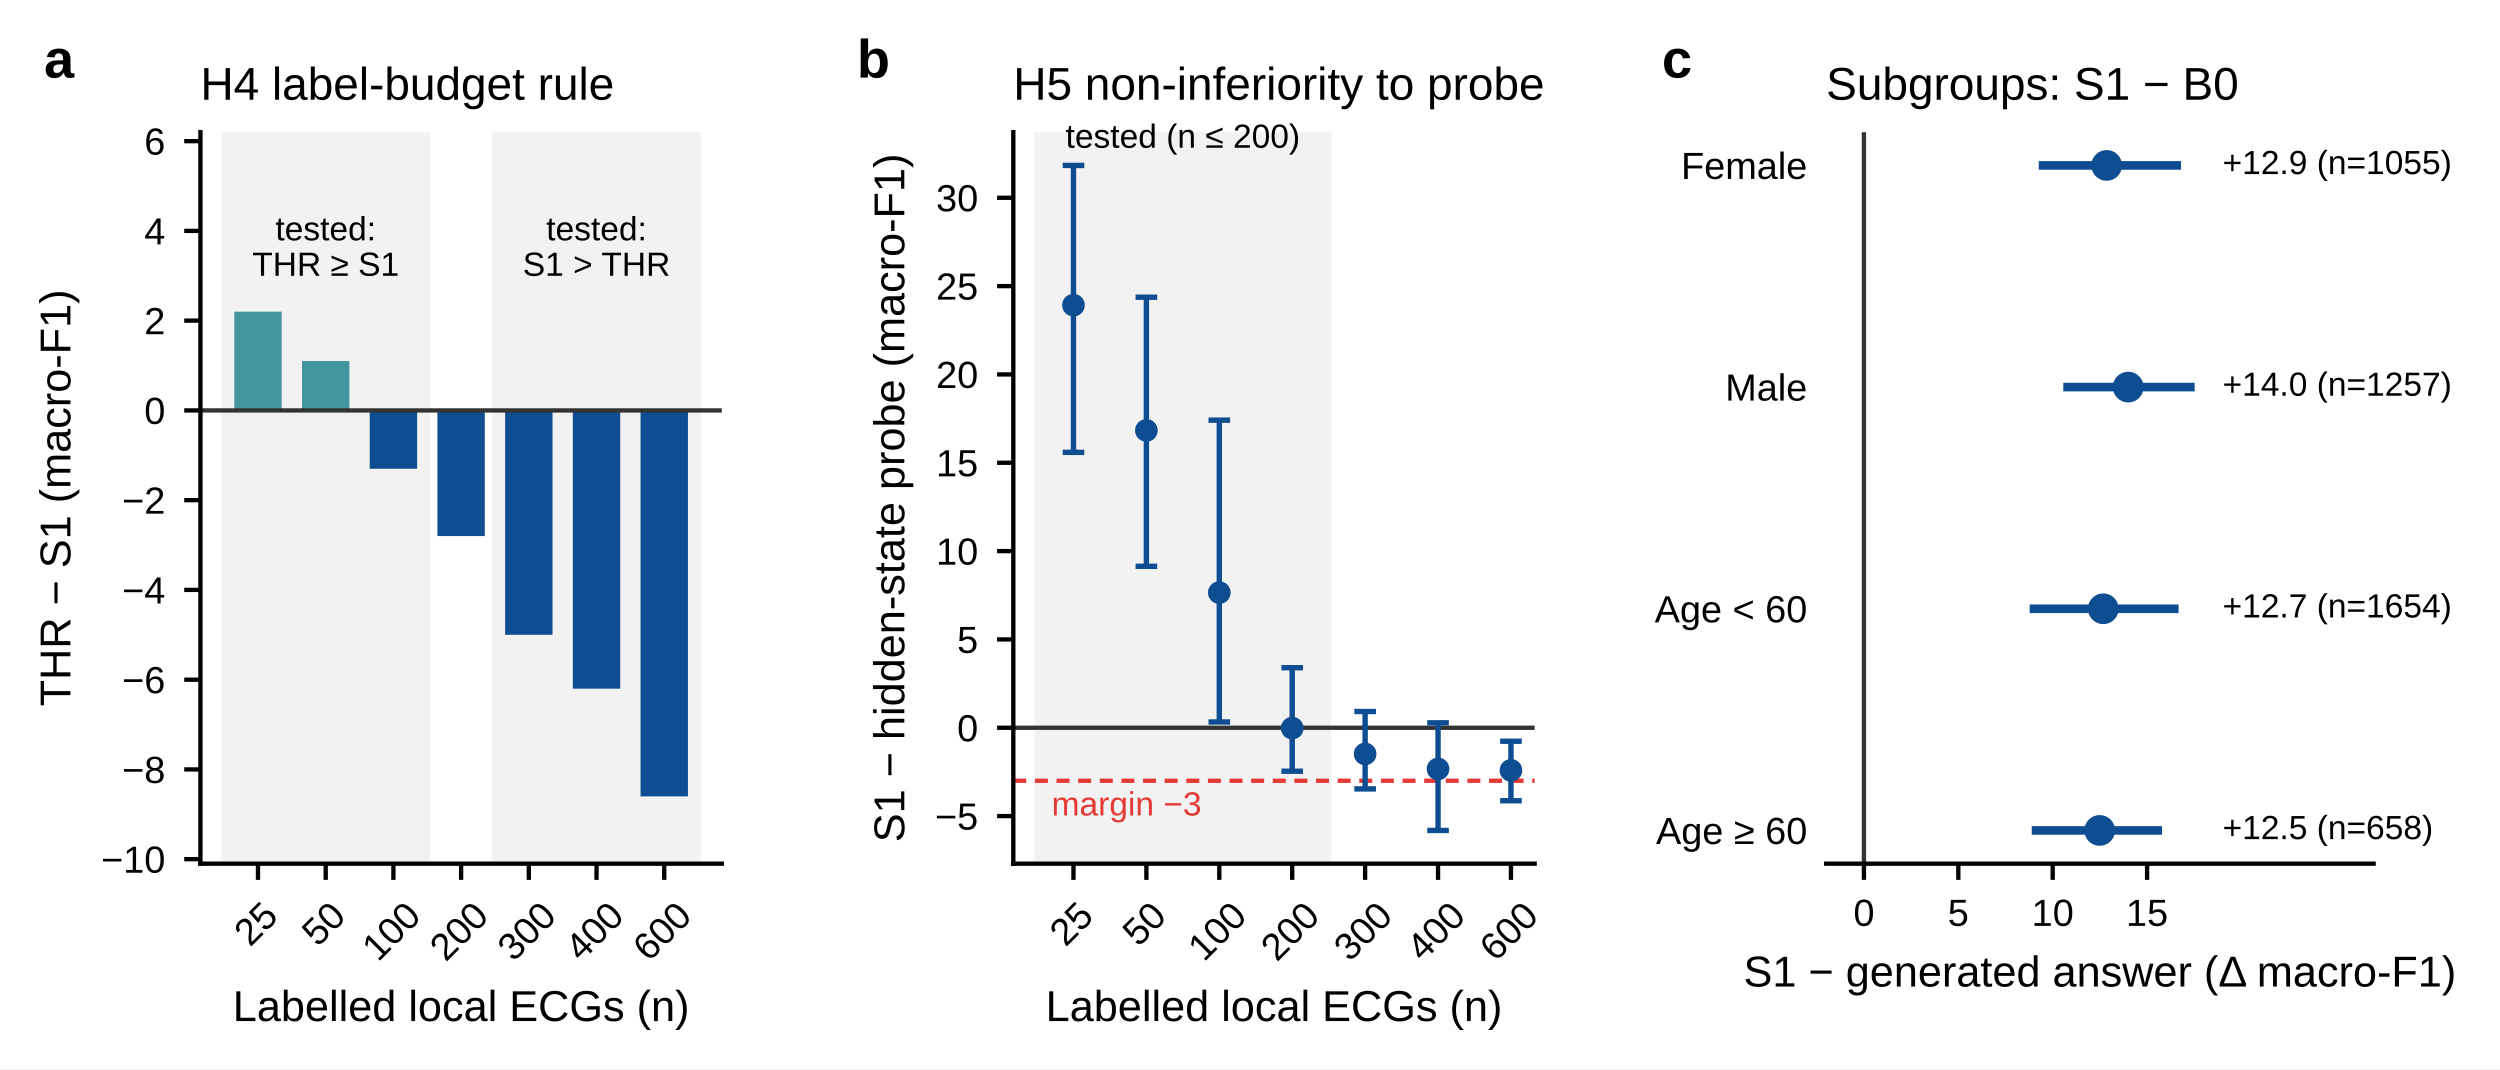
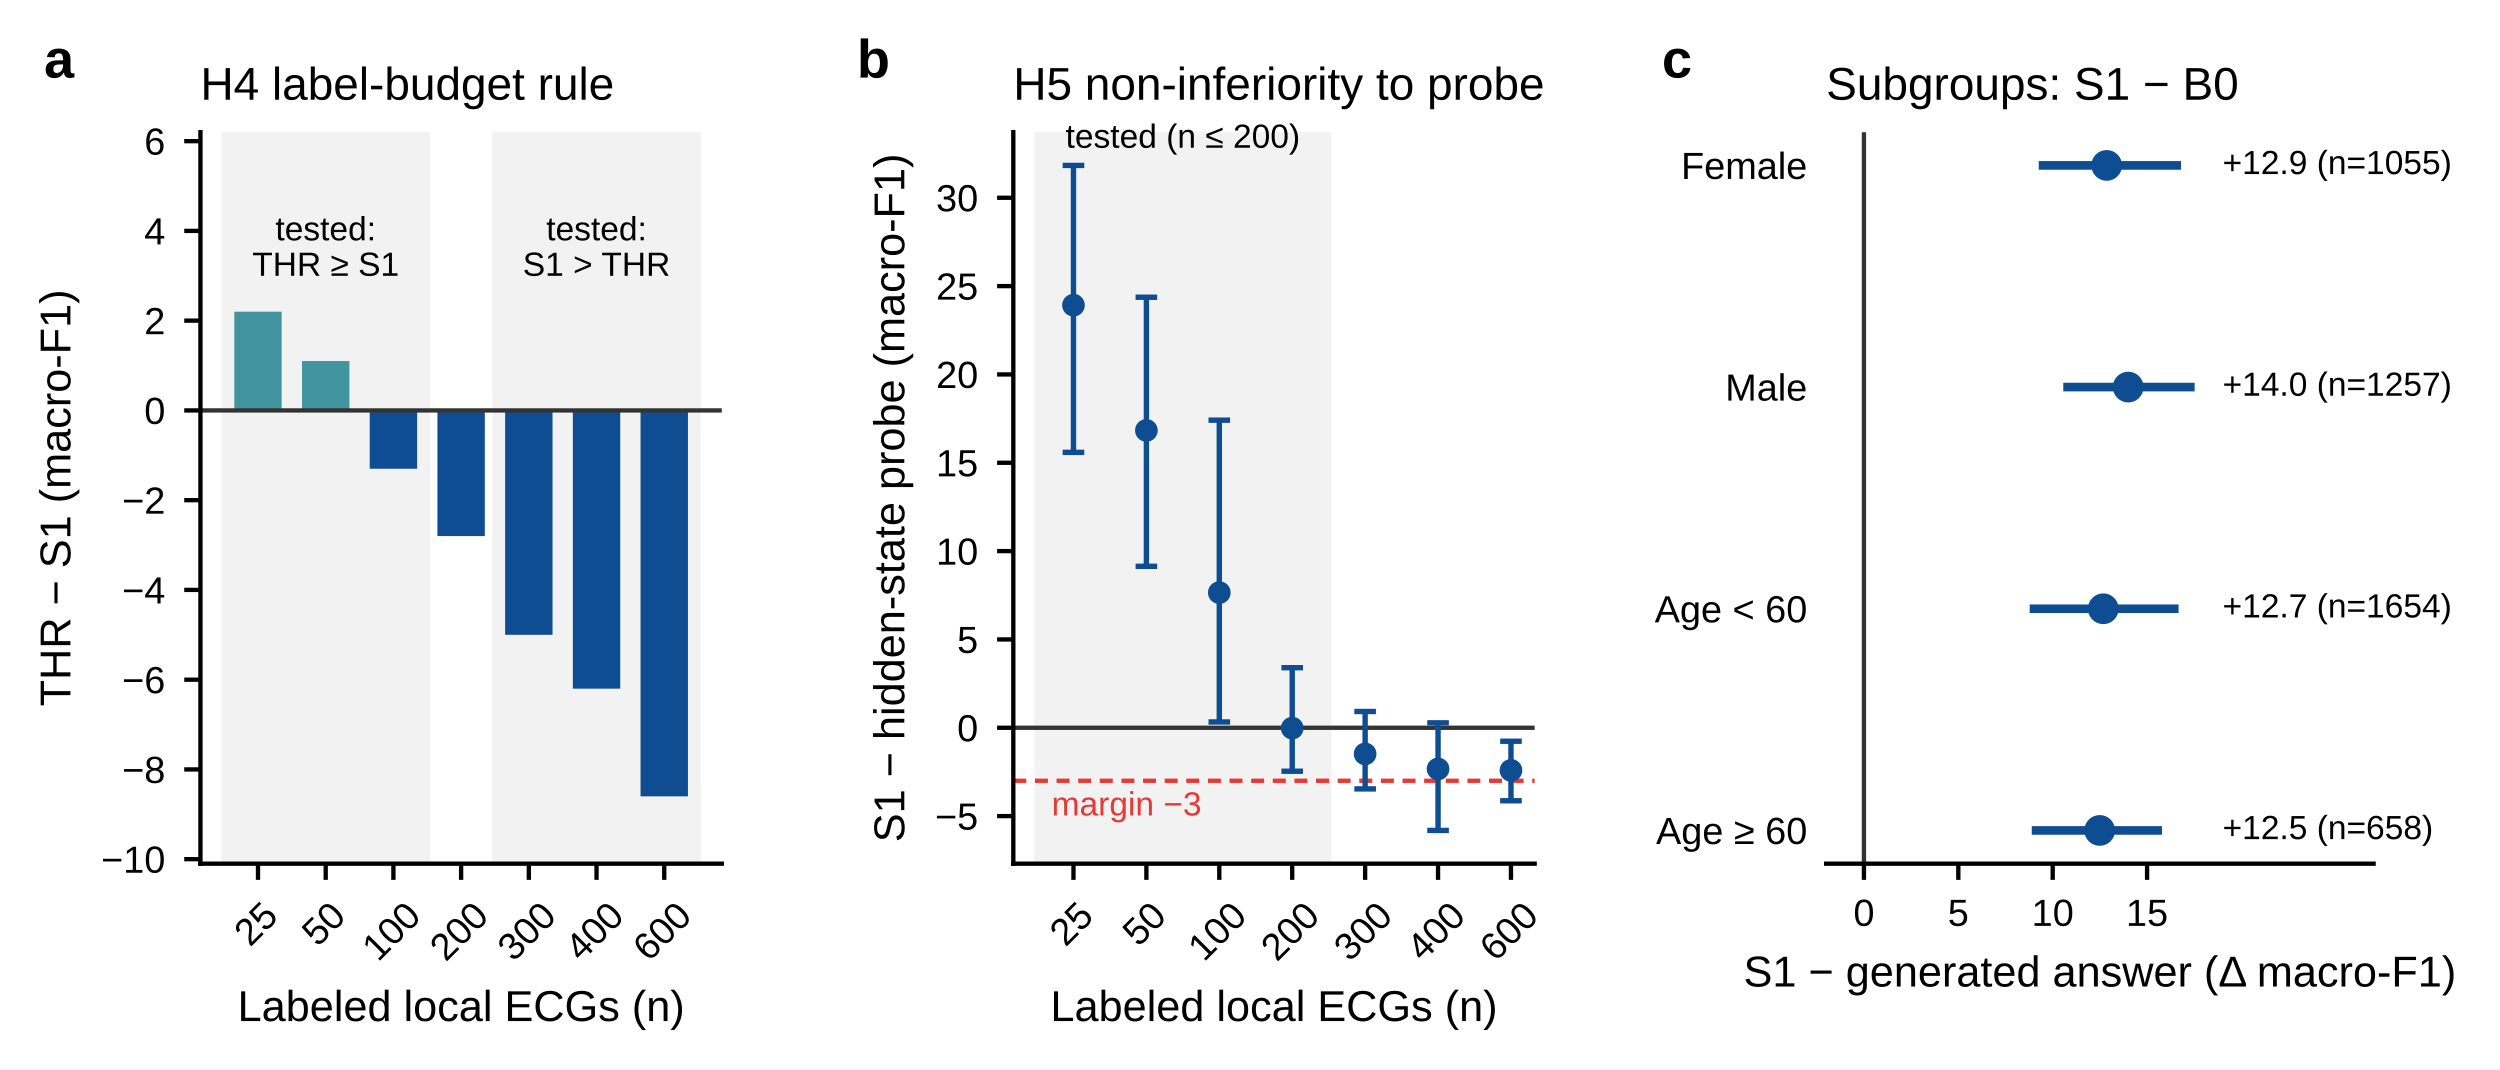
<svg xmlns="http://www.w3.org/2000/svg" xmlns:xlink="http://www.w3.org/1999/xlink" width="462.489pt" height="197.769pt" viewBox="0 0 462.489 197.769" version="1.1">
  <defs>
    <style type="text/css">*{stroke-linejoin: round; stroke-linecap: butt}</style>
  </defs>
  <g id="figure_1">
    <g id="patch_1">
      <path d="M 0 197.769  L 462.489 197.769  L 462.489 0  L 0 0  z " style="fill: #ffffff" />
    </g>
    <g id="axes_1">
      <g id="patch_2">
        <path d="M 37.081 159.777  L 133.528 159.777  L 133.528 24.451  L 37.081 24.451  z " style="fill: #ffffff" />
      </g>
      <g id="patch_3">
-         <path d="M 41.465 159.777  L 79.042 159.777  L 79.042 24.451  L 41.465 24.451  z " clip-path="url(#pae13cf28c9)" style="fill: #f2f2f2; stroke: #f2f2f2; stroke-linejoin: miter" />
+         <path d="M 41.465 159.777  L 79.042 159.777  L 79.042 24.451  L 41.465 24.451  z " clip-path="url(#p9ca10f9c44)" style="fill: #f2f2f2; stroke: #f2f2f2; stroke-linejoin: miter" />
      </g>
      <g id="patch_4">
-         <path d="M 91.568 159.777  L 129.144 159.777  L 129.144 24.451  L 91.568 24.451  z " clip-path="url(#pae13cf28c9)" style="fill: #f2f2f2; stroke: #f2f2f2; stroke-linejoin: miter" />
+         <path d="M 91.568 159.777  L 129.144 159.777  L 129.144 24.451  L 91.568 24.451  z " clip-path="url(#p9ca10f9c44)" style="fill: #f2f2f2; stroke: #f2f2f2; stroke-linejoin: miter" />
      </g>
      <g id="patch_5">
-         <path d="M 43.344 75.924  L 52.112 75.924  L 52.112 57.66  L 43.344 57.66  z " clip-path="url(#pae13cf28c9)" style="fill: #42949e" />
+         <path d="M 43.344 75.924  L 52.112 75.924  L 52.112 57.66  L 43.344 57.66  z " clip-path="url(#p9ca10f9c44)" style="fill: #42949e" />
      </g>
      <g id="patch_6">
-         <path d="M 55.87 75.924  L 64.638 75.924  L 64.638 66.792  L 55.87 66.792  z " clip-path="url(#pae13cf28c9)" style="fill: #42949e" />
+         <path d="M 55.87 75.924  L 64.638 75.924  L 64.638 66.792  L 55.87 66.792  z " clip-path="url(#p9ca10f9c44)" style="fill: #42949e" />
      </g>
      <g id="patch_7">
-         <path d="M 68.395 75.924  L 77.163 75.924  L 77.163 86.717  L 68.395 86.717  z " clip-path="url(#pae13cf28c9)" style="fill: #0f4d92" />
+         <path d="M 68.395 75.924  L 77.163 75.924  L 77.163 86.717  L 68.395 86.717  z " clip-path="url(#p9ca10f9c44)" style="fill: #0f4d92" />
      </g>
      <g id="patch_8">
-         <path d="M 80.921 75.924  L 89.689 75.924  L 89.689 99.171  L 80.921 99.171  z " clip-path="url(#pae13cf28c9)" style="fill: #0f4d92" />
+         <path d="M 80.921 75.924  L 89.689 75.924  L 89.689 99.171  L 80.921 99.171  z " clip-path="url(#p9ca10f9c44)" style="fill: #0f4d92" />
      </g>
      <g id="patch_9">
-         <path d="M 93.446 75.924  L 102.214 75.924  L 102.214 117.436  L 93.446 117.436  z " clip-path="url(#pae13cf28c9)" style="fill: #0f4d92" />
+         <path d="M 93.446 75.924  L 102.214 75.924  L 102.214 117.436  L 93.446 117.436  z " clip-path="url(#p9ca10f9c44)" style="fill: #0f4d92" />
      </g>
      <g id="patch_10">
-         <path d="M 105.972 75.924  L 114.74 75.924  L 114.74 127.398  L 105.972 127.398  z " clip-path="url(#pae13cf28c9)" style="fill: #0f4d92" />
+         <path d="M 105.972 75.924  L 114.74 75.924  L 114.74 127.398  L 105.972 127.398  z " clip-path="url(#p9ca10f9c44)" style="fill: #0f4d92" />
      </g>
      <g id="patch_11">
-         <path d="M 118.498 75.924  L 127.266 75.924  L 127.266 147.323  L 118.498 147.323  z " clip-path="url(#pae13cf28c9)" style="fill: #0f4d92" />
+         <path d="M 118.498 75.924  L 127.266 75.924  L 127.266 147.323  L 118.498 147.323  z " clip-path="url(#p9ca10f9c44)" style="fill: #0f4d92" />
      </g>
      <g id="matplotlib.axis_1">
        <g id="xtick_1">
          <g id="line2d_1">
            <defs>
-               <path id="m133663f12a" d="M 0 0  L 0 3  " style="stroke: #000000; stroke-width: 0.8" />
+               <path id="m4312acb146" d="M 0 0  L 0 3  " style="stroke: #000000; stroke-width: 0.8" />
            </defs>
            <g>
-               <use xlink:href="#m133663f12a" x="47.728" y="159.777" style="stroke: #000000; stroke-width: 0.8" />
+               <use xlink:href="#m4312acb146" x="47.728" y="159.777" style="stroke: #000000; stroke-width: 0.8" />
            </g>
          </g>
          <g id="text_1">
            <text style="font-size: 7px; font-family: 'Arial', 'DejaVu Sans', sans-serif" transform="translate(46.25507 175.3248) rotate(-45)">25</text>
          </g>
        </g>
        <g id="xtick_2">
          <g id="line2d_2">
            <g>
-               <use xlink:href="#m133663f12a" x="60.254" y="159.777" style="stroke: #000000; stroke-width: 0.8" />
+               <use xlink:href="#m4312acb146" x="60.254" y="159.777" style="stroke: #000000; stroke-width: 0.8" />
            </g>
          </g>
          <g id="text_2">
            <text style="font-size: 7px; font-family: 'Arial', 'DejaVu Sans', sans-serif" transform="translate(58.78067 175.3248) rotate(-45)">50</text>
          </g>
        </g>
        <g id="xtick_3">
          <g id="line2d_3">
            <g>
-               <use xlink:href="#m133663f12a" x="72.779" y="159.777" style="stroke: #000000; stroke-width: 0.8" />
+               <use xlink:href="#m4312acb146" x="72.779" y="159.777" style="stroke: #000000; stroke-width: 0.8" />
            </g>
          </g>
          <g id="text_3">
            <text style="font-size: 7px; font-family: 'Arial', 'DejaVu Sans', sans-serif" transform="translate(69.93 178.0773) rotate(-45)">100</text>
          </g>
        </g>
        <g id="xtick_4">
          <g id="line2d_4">
            <g>
-               <use xlink:href="#m133663f12a" x="85.305" y="159.777" style="stroke: #000000; stroke-width: 0.8" />
+               <use xlink:href="#m4312acb146" x="85.305" y="159.777" style="stroke: #000000; stroke-width: 0.8" />
            </g>
          </g>
          <g id="text_4">
            <text style="font-size: 7px; font-family: 'Arial', 'DejaVu Sans', sans-serif" transform="translate(82.4556 178.0773) rotate(-45)">200</text>
          </g>
        </g>
        <g id="xtick_5">
          <g id="line2d_5">
            <g>
-               <use xlink:href="#m133663f12a" x="97.83" y="159.777" style="stroke: #000000; stroke-width: 0.8" />
+               <use xlink:href="#m4312acb146" x="97.83" y="159.777" style="stroke: #000000; stroke-width: 0.8" />
            </g>
          </g>
          <g id="text_5">
            <text style="font-size: 7px; font-family: 'Arial', 'DejaVu Sans', sans-serif" transform="translate(94.98119 178.0773) rotate(-45)">300</text>
          </g>
        </g>
        <g id="xtick_6">
          <g id="line2d_6">
            <g>
-               <use xlink:href="#m133663f12a" x="110.356" y="159.777" style="stroke: #000000; stroke-width: 0.8" />
+               <use xlink:href="#m4312acb146" x="110.356" y="159.777" style="stroke: #000000; stroke-width: 0.8" />
            </g>
          </g>
          <g id="text_6">
            <text style="font-size: 7px; font-family: 'Arial', 'DejaVu Sans', sans-serif" transform="translate(107.5068 178.0773) rotate(-45)">400</text>
          </g>
        </g>
        <g id="xtick_7">
          <g id="line2d_7">
            <g>
-               <use xlink:href="#m133663f12a" x="122.882" y="159.777" style="stroke: #000000; stroke-width: 0.8" />
+               <use xlink:href="#m4312acb146" x="122.882" y="159.777" style="stroke: #000000; stroke-width: 0.8" />
            </g>
          </g>
          <g id="text_7">
            <text style="font-size: 7px; font-family: 'Arial', 'DejaVu Sans', sans-serif" transform="translate(120.0324 178.0773) rotate(-45)">600</text>
          </g>
        </g>
        <g id="text_8">
-           <text style="font-size: 8px; font-family: 'Arial', 'DejaVu Sans', sans-serif; text-anchor: middle" x="85.305" y="188.885" transform="rotate(-0 85.30479 188.8848)">Labelled local ECGs (n)</text>
+           <text style="font-size: 8px; font-family: 'Arial', 'DejaVu Sans', sans-serif; text-anchor: middle" x="85.305" y="188.885" transform="rotate(-0 85.30479 188.8848)">Labeled local ECGs (n)</text>
        </g>
      </g>
      <g id="matplotlib.axis_2">
        <g id="ytick_1">
          <g id="line2d_8">
            <defs>
-               <path id="m52cb0f69f1" d="M 0 0  L -3 0  " style="stroke: #000000; stroke-width: 0.8" />
+               <path id="m55c20835be" d="M 0 0  L -3 0  " style="stroke: #000000; stroke-width: 0.8" />
            </defs>
            <g>
-               <use xlink:href="#m52cb0f69f1" x="37.081" y="158.947" style="stroke: #000000; stroke-width: 0.8" />
+               <use xlink:href="#m55c20835be" x="37.081" y="158.947" style="stroke: #000000; stroke-width: 0.8" />
            </g>
          </g>
          <g id="text_9">
            <text style="font-size: 7px; font-family: 'Arial', 'DejaVu Sans', sans-serif; text-anchor: end" x="30.581" y="161.452" transform="rotate(-0 30.58125 161.4518)">−10</text>
          </g>
        </g>
        <g id="ytick_2">
          <g id="line2d_9">
            <g>
-               <use xlink:href="#m52cb0f69f1" x="37.081" y="142.342" style="stroke: #000000; stroke-width: 0.8" />
+               <use xlink:href="#m55c20835be" x="37.081" y="142.342" style="stroke: #000000; stroke-width: 0.8" />
            </g>
          </g>
          <g id="text_10">
            <text style="font-size: 7px; font-family: 'Arial', 'DejaVu Sans', sans-serif; text-anchor: end" x="30.581" y="144.847" transform="rotate(-0 30.58125 144.8474)">−8</text>
          </g>
        </g>
        <g id="ytick_3">
          <g id="line2d_10">
            <g>
-               <use xlink:href="#m52cb0f69f1" x="37.081" y="125.738" style="stroke: #000000; stroke-width: 0.8" />
+               <use xlink:href="#m55c20835be" x="37.081" y="125.738" style="stroke: #000000; stroke-width: 0.8" />
            </g>
          </g>
          <g id="text_11">
            <text style="font-size: 7px; font-family: 'Arial', 'DejaVu Sans', sans-serif; text-anchor: end" x="30.581" y="128.243" transform="rotate(-0 30.58125 128.243)">−6</text>
          </g>
        </g>
        <g id="ytick_4">
          <g id="line2d_11">
            <g>
-               <use xlink:href="#m52cb0f69f1" x="37.081" y="109.133" style="stroke: #000000; stroke-width: 0.8" />
+               <use xlink:href="#m55c20835be" x="37.081" y="109.133" style="stroke: #000000; stroke-width: 0.8" />
            </g>
          </g>
          <g id="text_12">
            <text style="font-size: 7px; font-family: 'Arial', 'DejaVu Sans', sans-serif; text-anchor: end" x="30.581" y="111.639" transform="rotate(-0 30.58125 111.6386)">−4</text>
          </g>
        </g>
        <g id="ytick_5">
          <g id="line2d_12">
            <g>
-               <use xlink:href="#m52cb0f69f1" x="37.081" y="92.529" style="stroke: #000000; stroke-width: 0.8" />
+               <use xlink:href="#m55c20835be" x="37.081" y="92.529" style="stroke: #000000; stroke-width: 0.8" />
            </g>
          </g>
          <g id="text_13">
            <text style="font-size: 7px; font-family: 'Arial', 'DejaVu Sans', sans-serif; text-anchor: end" x="30.581" y="95.034" transform="rotate(-0 30.58125 95.03415)">−2</text>
          </g>
        </g>
        <g id="ytick_6">
          <g id="line2d_13">
            <g>
-               <use xlink:href="#m52cb0f69f1" x="37.081" y="75.924" style="stroke: #000000; stroke-width: 0.8" />
+               <use xlink:href="#m55c20835be" x="37.081" y="75.924" style="stroke: #000000; stroke-width: 0.8" />
            </g>
          </g>
          <g id="text_14">
            <text style="font-size: 7px; font-family: 'Arial', 'DejaVu Sans', sans-serif; text-anchor: end" x="30.581" y="78.43" transform="rotate(-0 30.58125 78.42973)">0</text>
          </g>
        </g>
        <g id="ytick_7">
          <g id="line2d_14">
            <g>
-               <use xlink:href="#m52cb0f69f1" x="37.081" y="59.32" style="stroke: #000000; stroke-width: 0.8" />
+               <use xlink:href="#m55c20835be" x="37.081" y="59.32" style="stroke: #000000; stroke-width: 0.8" />
            </g>
          </g>
          <g id="text_15">
            <text style="font-size: 7px; font-family: 'Arial', 'DejaVu Sans', sans-serif; text-anchor: end" x="30.581" y="61.825" transform="rotate(-0 30.58125 61.82532)">2</text>
          </g>
        </g>
        <g id="ytick_8">
          <g id="line2d_15">
            <g>
-               <use xlink:href="#m52cb0f69f1" x="37.081" y="42.716" style="stroke: #000000; stroke-width: 0.8" />
+               <use xlink:href="#m55c20835be" x="37.081" y="42.716" style="stroke: #000000; stroke-width: 0.8" />
            </g>
          </g>
          <g id="text_16">
            <text style="font-size: 7px; font-family: 'Arial', 'DejaVu Sans', sans-serif; text-anchor: end" x="30.581" y="45.221" transform="rotate(-0 30.58125 45.2209)">4</text>
          </g>
        </g>
        <g id="ytick_9">
          <g id="line2d_16">
            <g>
-               <use xlink:href="#m52cb0f69f1" x="37.081" y="26.111" style="stroke: #000000; stroke-width: 0.8" />
+               <use xlink:href="#m55c20835be" x="37.081" y="26.111" style="stroke: #000000; stroke-width: 0.8" />
            </g>
          </g>
          <g id="text_17">
            <text style="font-size: 7px; font-family: 'Arial', 'DejaVu Sans', sans-serif; text-anchor: end" x="30.581" y="28.616" transform="rotate(-0 30.58125 28.61649)">6</text>
          </g>
        </g>
        <g id="text_18">
          <text style="font-size: 8px; font-family: 'Arial', 'DejaVu Sans', sans-serif; text-anchor: middle" x="13.024" y="92.114" transform="rotate(-90 13.02375 92.1138)">THR − S1 (macro-F1)</text>
        </g>
      </g>
      <g id="line2d_17">
-         <path d="M 37.081 75.924  L 133.528 75.924  " clip-path="url(#pae13cf28c9)" style="fill: none; stroke: #333333; stroke-width: 0.8; stroke-linecap: square" />
+         <path d="M 37.081 75.924  L 133.528 75.924  " clip-path="url(#p9ca10f9c44)" style="fill: none; stroke: #333333; stroke-width: 0.8; stroke-linecap: square" />
      </g>
      <g id="patch_12">
        <path d="M 37.081 159.777  L 37.081 24.451  " style="fill: none; stroke: #000000; stroke-width: 0.8; stroke-linejoin: miter; stroke-linecap: square" />
      </g>
      <g id="patch_13">
        <path d="M 37.081 159.777  L 133.528 159.777  " style="fill: none; stroke: #000000; stroke-width: 0.8; stroke-linejoin: miter; stroke-linecap: square" />
      </g>
      <g id="text_19">
        <text style="font-size: 6.2px; font-family: 'Arial', 'DejaVu Sans', sans-serif" transform="translate(50.94828 44.46021)">tested:</text>
        <text style="font-size: 6.2px; font-family: 'Arial', 'DejaVu Sans', sans-serif" transform="translate(46.66688 51.01787)">THR ≥ S1</text>
      </g>
      <g id="text_20">
        <text style="font-size: 6.2px; font-family: 'Arial', 'DejaVu Sans', sans-serif" transform="translate(101.0507 44.46021)">tested:</text>
        <text style="font-size: 6.2px; font-family: 'Arial', 'DejaVu Sans', sans-serif" transform="translate(96.71453 51.01787)">S1 &gt; THR</text>
      </g>
      <g id="text_21">
        <text style="font-weight: 700; font-size: 10px; font-family: 'Arial', 'DejaVu Sans', sans-serif; text-anchor: start" x="8.147" y="14.358" transform="rotate(-0 8.147123 14.35781)">a</text>
      </g>
      <g id="text_22">
        <text style="font-size: 8.5px; font-family: 'Arial', 'DejaVu Sans', sans-serif; text-anchor: start" x="37.081" y="18.451" transform="rotate(-0 37.08125 18.45081)">H4  label-budget rule</text>
      </g>
    </g>
    <g id="axes_2">
      <g id="patch_14">
        <path d="M 187.458 159.777  L 283.905 159.777  L 283.905 24.451  L 187.458 24.451  z " style="fill: #ffffff" />
      </g>
      <g id="patch_15">
-         <path d="M 191.842 159.777  L 245.799 159.777  L 245.799 24.451  L 191.842 24.451  z " clip-path="url(#pef55e615fa)" style="fill: #f2f2f2; stroke: #f2f2f2; stroke-linejoin: miter" />
+         <path d="M 191.842 159.777  L 245.799 159.777  L 245.799 24.451  L 191.842 24.451  z " clip-path="url(#pfb1bbdfdcf)" style="fill: #f2f2f2; stroke: #f2f2f2; stroke-linejoin: miter" />
      </g>
      <g id="matplotlib.axis_3">
        <g id="xtick_8">
          <g id="line2d_18">
            <g>
-               <use xlink:href="#m133663f12a" x="198.587" y="159.777" style="stroke: #000000; stroke-width: 0.8" />
+               <use xlink:href="#m4312acb146" x="198.587" y="159.777" style="stroke: #000000; stroke-width: 0.8" />
            </g>
          </g>
          <g id="text_23">
            <text style="font-size: 7px; font-family: 'Arial', 'DejaVu Sans', sans-serif" transform="translate(197.1139 175.3248) rotate(-45)">25</text>
          </g>
        </g>
        <g id="xtick_9">
          <g id="line2d_19">
            <g>
-               <use xlink:href="#m133663f12a" x="212.076" y="159.777" style="stroke: #000000; stroke-width: 0.8" />
+               <use xlink:href="#m4312acb146" x="212.076" y="159.777" style="stroke: #000000; stroke-width: 0.8" />
            </g>
          </g>
          <g id="text_24">
            <text style="font-size: 7px; font-family: 'Arial', 'DejaVu Sans', sans-serif" transform="translate(210.603 175.3248) rotate(-45)">50</text>
          </g>
        </g>
        <g id="xtick_10">
          <g id="line2d_20">
            <g>
-               <use xlink:href="#m133663f12a" x="225.565" y="159.777" style="stroke: #000000; stroke-width: 0.8" />
+               <use xlink:href="#m4312acb146" x="225.565" y="159.777" style="stroke: #000000; stroke-width: 0.8" />
            </g>
          </g>
          <g id="text_25">
            <text style="font-size: 7px; font-family: 'Arial', 'DejaVu Sans', sans-serif" transform="translate(222.7159 178.0773) rotate(-45)">100</text>
          </g>
        </g>
        <g id="xtick_11">
          <g id="line2d_21">
            <g>
-               <use xlink:href="#m133663f12a" x="239.054" y="159.777" style="stroke: #000000; stroke-width: 0.8" />
+               <use xlink:href="#m4312acb146" x="239.054" y="159.777" style="stroke: #000000; stroke-width: 0.8" />
            </g>
          </g>
          <g id="text_26">
            <text style="font-size: 7px; font-family: 'Arial', 'DejaVu Sans', sans-serif" transform="translate(236.205 178.0773) rotate(-45)">200</text>
          </g>
        </g>
        <g id="xtick_12">
          <g id="line2d_22">
            <g>
-               <use xlink:href="#m133663f12a" x="252.543" y="159.777" style="stroke: #000000; stroke-width: 0.8" />
+               <use xlink:href="#m4312acb146" x="252.543" y="159.777" style="stroke: #000000; stroke-width: 0.8" />
            </g>
          </g>
          <g id="text_27">
            <text style="font-size: 7px; font-family: 'Arial', 'DejaVu Sans', sans-serif" transform="translate(249.6941 178.0773) rotate(-45)">300</text>
          </g>
        </g>
        <g id="xtick_13">
          <g id="line2d_23">
            <g>
-               <use xlink:href="#m133663f12a" x="266.032" y="159.777" style="stroke: #000000; stroke-width: 0.8" />
+               <use xlink:href="#m4312acb146" x="266.032" y="159.777" style="stroke: #000000; stroke-width: 0.8" />
            </g>
          </g>
          <g id="text_28">
            <text style="font-size: 7px; font-family: 'Arial', 'DejaVu Sans', sans-serif" transform="translate(263.1832 178.0773) rotate(-45)">400</text>
          </g>
        </g>
        <g id="xtick_14">
          <g id="line2d_24">
            <g>
-               <use xlink:href="#m133663f12a" x="279.521" y="159.777" style="stroke: #000000; stroke-width: 0.8" />
+               <use xlink:href="#m4312acb146" x="279.521" y="159.777" style="stroke: #000000; stroke-width: 0.8" />
            </g>
          </g>
          <g id="text_29">
            <text style="font-size: 7px; font-family: 'Arial', 'DejaVu Sans', sans-serif" transform="translate(276.6723 178.0773) rotate(-45)">600</text>
          </g>
        </g>
        <g id="text_30">
-           <text style="font-size: 8px; font-family: 'Arial', 'DejaVu Sans', sans-serif; text-anchor: middle" x="235.682" y="188.885" transform="rotate(-0 235.6819 188.8848)">Labelled local ECGs (n)</text>
+           <text style="font-size: 8px; font-family: 'Arial', 'DejaVu Sans', sans-serif; text-anchor: middle" x="235.682" y="188.885" transform="rotate(-0 235.6819 188.8848)">Labeled local ECGs (n)</text>
        </g>
      </g>
      <g id="matplotlib.axis_4">
        <g id="ytick_10">
          <g id="line2d_25">
            <g>
-               <use xlink:href="#m52cb0f69f1" x="187.458" y="150.978" style="stroke: #000000; stroke-width: 0.8" />
+               <use xlink:href="#m55c20835be" x="187.458" y="150.978" style="stroke: #000000; stroke-width: 0.8" />
            </g>
          </g>
          <g id="text_31">
            <text style="font-size: 7px; font-family: 'Arial', 'DejaVu Sans', sans-serif; text-anchor: end" x="180.958" y="153.483" transform="rotate(-0 180.9583 153.4834)">−5</text>
          </g>
        </g>
        <g id="ytick_11">
          <g id="line2d_26">
            <g>
-               <use xlink:href="#m52cb0f69f1" x="187.458" y="134.636" style="stroke: #000000; stroke-width: 0.8" />
+               <use xlink:href="#m55c20835be" x="187.458" y="134.636" style="stroke: #000000; stroke-width: 0.8" />
            </g>
          </g>
          <g id="text_32">
            <text style="font-size: 7px; font-family: 'Arial', 'DejaVu Sans', sans-serif; text-anchor: end" x="180.958" y="137.141" transform="rotate(-0 180.9583 137.1413)">0</text>
          </g>
        </g>
        <g id="ytick_12">
          <g id="line2d_27">
            <g>
-               <use xlink:href="#m52cb0f69f1" x="187.458" y="118.294" style="stroke: #000000; stroke-width: 0.8" />
+               <use xlink:href="#m55c20835be" x="187.458" y="118.294" style="stroke: #000000; stroke-width: 0.8" />
            </g>
          </g>
          <g id="text_33">
            <text style="font-size: 7px; font-family: 'Arial', 'DejaVu Sans', sans-serif; text-anchor: end" x="180.958" y="120.799" transform="rotate(-0 180.9583 120.7991)">5</text>
          </g>
        </g>
        <g id="ytick_13">
          <g id="line2d_28">
            <g>
-               <use xlink:href="#m52cb0f69f1" x="187.458" y="101.952" style="stroke: #000000; stroke-width: 0.8" />
+               <use xlink:href="#m55c20835be" x="187.458" y="101.952" style="stroke: #000000; stroke-width: 0.8" />
            </g>
          </g>
          <g id="text_34">
            <text style="font-size: 7px; font-family: 'Arial', 'DejaVu Sans', sans-serif; text-anchor: end" x="180.958" y="104.457" transform="rotate(-0 180.9583 104.457)">10</text>
          </g>
        </g>
        <g id="ytick_14">
          <g id="line2d_29">
            <g>
-               <use xlink:href="#m52cb0f69f1" x="187.458" y="85.61" style="stroke: #000000; stroke-width: 0.8" />
+               <use xlink:href="#m55c20835be" x="187.458" y="85.61" style="stroke: #000000; stroke-width: 0.8" />
            </g>
          </g>
          <g id="text_35">
            <text style="font-size: 7px; font-family: 'Arial', 'DejaVu Sans', sans-serif; text-anchor: end" x="180.958" y="88.115" transform="rotate(-0 180.9583 88.11486)">15</text>
          </g>
        </g>
        <g id="ytick_15">
          <g id="line2d_30">
            <g>
-               <use xlink:href="#m52cb0f69f1" x="187.458" y="69.267" style="stroke: #000000; stroke-width: 0.8" />
+               <use xlink:href="#m55c20835be" x="187.458" y="69.267" style="stroke: #000000; stroke-width: 0.8" />
            </g>
          </g>
          <g id="text_36">
            <text style="font-size: 7px; font-family: 'Arial', 'DejaVu Sans', sans-serif; text-anchor: end" x="180.958" y="71.773" transform="rotate(-0 180.9583 71.77272)">20</text>
          </g>
        </g>
        <g id="ytick_16">
          <g id="line2d_31">
            <g>
-               <use xlink:href="#m52cb0f69f1" x="187.458" y="52.925" style="stroke: #000000; stroke-width: 0.8" />
+               <use xlink:href="#m55c20835be" x="187.458" y="52.925" style="stroke: #000000; stroke-width: 0.8" />
            </g>
          </g>
          <g id="text_37">
            <text style="font-size: 7px; font-family: 'Arial', 'DejaVu Sans', sans-serif; text-anchor: end" x="180.958" y="55.431" transform="rotate(-0 180.9583 55.43059)">25</text>
          </g>
        </g>
        <g id="ytick_17">
          <g id="line2d_32">
            <g>
-               <use xlink:href="#m52cb0f69f1" x="187.458" y="36.583" style="stroke: #000000; stroke-width: 0.8" />
+               <use xlink:href="#m55c20835be" x="187.458" y="36.583" style="stroke: #000000; stroke-width: 0.8" />
            </g>
          </g>
          <g id="text_38">
            <text style="font-size: 7px; font-family: 'Arial', 'DejaVu Sans', sans-serif; text-anchor: end" x="180.958" y="39.088" transform="rotate(-0 180.9583 39.08845)">30</text>
          </g>
        </g>
        <g id="text_39">
          <text style="font-size: 8px; font-family: 'Arial', 'DejaVu Sans', sans-serif; text-anchor: middle" x="167.293" y="92.114" transform="rotate(-90 167.2935 92.1138)">S1 − hidden-state probe (macro-F1)</text>
        </g>
      </g>
      <g id="line2d_33">
-         <path d="M 187.458 134.636  L 283.905 134.636  " clip-path="url(#pef55e615fa)" style="fill: none; stroke: #333333; stroke-width: 0.8; stroke-linecap: square" />
+         <path d="M 187.458 134.636  L 283.905 134.636  " clip-path="url(#pfb1bbdfdcf)" style="fill: none; stroke: #333333; stroke-width: 0.8; stroke-linecap: square" />
      </g>
      <g id="line2d_34">
-         <path d="M 187.458 144.441  L 283.905 144.441  " clip-path="url(#pef55e615fa)" style="fill: none; stroke-dasharray: 2.4,1.6; stroke-dashoffset: 0; stroke: #e53935; stroke-width: 0.8" />
+         <path d="M 187.458 144.441  L 283.905 144.441  " clip-path="url(#pfb1bbdfdcf)" style="fill: none; stroke-dasharray: 2.4,1.6; stroke-dashoffset: 0; stroke: #e53935; stroke-width: 0.8" />
      </g>
      <g id="LineCollection_1">
-         <path d="M 198.587 83.681  L 198.587 30.602  " clip-path="url(#pef55e615fa)" style="fill: none; stroke: #0f4d92" />
-         <path d="M 212.076 104.763  L 212.076 54.984  " clip-path="url(#pef55e615fa)" style="fill: none; stroke: #0f4d92" />
-         <path d="M 225.565 133.557  L 225.565 77.733  " clip-path="url(#pef55e615fa)" style="fill: none; stroke: #0f4d92" />
-         <path d="M 239.054 142.676  L 239.054 123.523  " clip-path="url(#pef55e615fa)" style="fill: none; stroke: #0f4d92" />
-         <path d="M 252.543 145.945  L 252.543 131.629  " clip-path="url(#pef55e615fa)" style="fill: none; stroke: #0f4d92" />
-         <path d="M 266.032 153.626  L 266.032 133.721  " clip-path="url(#pef55e615fa)" style="fill: none; stroke: #0f4d92" />
-         <path d="M 279.521 148.135  L 279.521 137.12  " clip-path="url(#pef55e615fa)" style="fill: none; stroke: #0f4d92" />
+         <path d="M 198.587 83.681  L 198.587 30.602  " clip-path="url(#pfb1bbdfdcf)" style="fill: none; stroke: #0f4d92" />
+         <path d="M 212.076 104.763  L 212.076 54.984  " clip-path="url(#pfb1bbdfdcf)" style="fill: none; stroke: #0f4d92" />
+         <path d="M 225.565 133.557  L 225.565 77.733  " clip-path="url(#pfb1bbdfdcf)" style="fill: none; stroke: #0f4d92" />
+         <path d="M 239.054 142.676  L 239.054 123.523  " clip-path="url(#pfb1bbdfdcf)" style="fill: none; stroke: #0f4d92" />
+         <path d="M 252.543 145.945  L 252.543 131.629  " clip-path="url(#pfb1bbdfdcf)" style="fill: none; stroke: #0f4d92" />
+         <path d="M 266.032 153.626  L 266.032 133.721  " clip-path="url(#pfb1bbdfdcf)" style="fill: none; stroke: #0f4d92" />
+         <path d="M 279.521 148.135  L 279.521 137.12  " clip-path="url(#pfb1bbdfdcf)" style="fill: none; stroke: #0f4d92" />
      </g>
      <g id="line2d_35">
        <defs>
-           <path id="mfba91bfbad" d="M 2 0  L -2 -0  " style="stroke: #0f4d92" />
+           <path id="m4c23824013" d="M 2 0  L -2 -0  " style="stroke: #0f4d92" />
        </defs>
-         <g clip-path="url(#pef55e615fa)">
-           <use xlink:href="#mfba91bfbad" x="198.587" y="83.681" style="fill: #0f4d92; stroke: #0f4d92" />
-           <use xlink:href="#mfba91bfbad" x="212.076" y="104.763" style="fill: #0f4d92; stroke: #0f4d92" />
-           <use xlink:href="#mfba91bfbad" x="225.565" y="133.557" style="fill: #0f4d92; stroke: #0f4d92" />
-           <use xlink:href="#mfba91bfbad" x="239.054" y="142.676" style="fill: #0f4d92; stroke: #0f4d92" />
-           <use xlink:href="#mfba91bfbad" x="252.543" y="145.945" style="fill: #0f4d92; stroke: #0f4d92" />
-           <use xlink:href="#mfba91bfbad" x="266.032" y="153.626" style="fill: #0f4d92; stroke: #0f4d92" />
-           <use xlink:href="#mfba91bfbad" x="279.521" y="148.135" style="fill: #0f4d92; stroke: #0f4d92" />
+         <g clip-path="url(#pfb1bbdfdcf)">
+           <use xlink:href="#m4c23824013" x="198.587" y="83.681" style="fill: #0f4d92; stroke: #0f4d92" />
+           <use xlink:href="#m4c23824013" x="212.076" y="104.763" style="fill: #0f4d92; stroke: #0f4d92" />
+           <use xlink:href="#m4c23824013" x="225.565" y="133.557" style="fill: #0f4d92; stroke: #0f4d92" />
+           <use xlink:href="#m4c23824013" x="239.054" y="142.676" style="fill: #0f4d92; stroke: #0f4d92" />
+           <use xlink:href="#m4c23824013" x="252.543" y="145.945" style="fill: #0f4d92; stroke: #0f4d92" />
+           <use xlink:href="#m4c23824013" x="266.032" y="153.626" style="fill: #0f4d92; stroke: #0f4d92" />
+           <use xlink:href="#m4c23824013" x="279.521" y="148.135" style="fill: #0f4d92; stroke: #0f4d92" />
        </g>
      </g>
      <g id="line2d_36">
-         <g clip-path="url(#pef55e615fa)">
-           <use xlink:href="#mfba91bfbad" x="198.587" y="30.602" style="fill: #0f4d92; stroke: #0f4d92" />
-           <use xlink:href="#mfba91bfbad" x="212.076" y="54.984" style="fill: #0f4d92; stroke: #0f4d92" />
-           <use xlink:href="#mfba91bfbad" x="225.565" y="77.733" style="fill: #0f4d92; stroke: #0f4d92" />
-           <use xlink:href="#mfba91bfbad" x="239.054" y="123.523" style="fill: #0f4d92; stroke: #0f4d92" />
-           <use xlink:href="#mfba91bfbad" x="252.543" y="131.629" style="fill: #0f4d92; stroke: #0f4d92" />
-           <use xlink:href="#mfba91bfbad" x="266.032" y="133.721" style="fill: #0f4d92; stroke: #0f4d92" />
-           <use xlink:href="#mfba91bfbad" x="279.521" y="137.12" style="fill: #0f4d92; stroke: #0f4d92" />
+         <g clip-path="url(#pfb1bbdfdcf)">
+           <use xlink:href="#m4c23824013" x="198.587" y="30.602" style="fill: #0f4d92; stroke: #0f4d92" />
+           <use xlink:href="#m4c23824013" x="212.076" y="54.984" style="fill: #0f4d92; stroke: #0f4d92" />
+           <use xlink:href="#m4c23824013" x="225.565" y="77.733" style="fill: #0f4d92; stroke: #0f4d92" />
+           <use xlink:href="#m4c23824013" x="239.054" y="123.523" style="fill: #0f4d92; stroke: #0f4d92" />
+           <use xlink:href="#m4c23824013" x="252.543" y="131.629" style="fill: #0f4d92; stroke: #0f4d92" />
+           <use xlink:href="#m4c23824013" x="266.032" y="133.721" style="fill: #0f4d92; stroke: #0f4d92" />
+           <use xlink:href="#m4c23824013" x="279.521" y="137.12" style="fill: #0f4d92; stroke: #0f4d92" />
        </g>
      </g>
      <g id="line2d_37">
        <defs>
-           <path id="mbdc06793bf" d="M 0 1.6  C 0.424 1.6 0.831 1.431 1.131 1.131  C 1.431 0.831 1.6 0.424 1.6 0  C 1.6 -0.424 1.431 -0.831 1.131 -1.131  C 0.831 -1.431 0.424 -1.6 0 -1.6  C -0.424 -1.6 -0.831 -1.431 -1.131 -1.131  C -1.431 -0.831 -1.6 -0.424 -1.6 0  C -1.6 0.424 -1.431 0.831 -1.131 1.131  C -0.831 1.431 -0.424 1.6 0 1.6  z " style="stroke: #0f4d92" />
+           <path id="me74d3ae77c" d="M 0 1.6  C 0.424 1.6 0.831 1.431 1.131 1.131  C 1.431 0.831 1.6 0.424 1.6 0  C 1.6 -0.424 1.431 -0.831 1.131 -1.131  C 0.831 -1.431 0.424 -1.6 0 -1.6  C -0.424 -1.6 -0.831 -1.431 -1.131 -1.131  C -1.431 -0.831 -1.6 -0.424 -1.6 0  C -1.6 0.424 -1.431 0.831 -1.131 1.131  C -0.831 1.431 -0.424 1.6 0 1.6  z " style="stroke: #0f4d92" />
        </defs>
-         <g clip-path="url(#pef55e615fa)">
-           <use xlink:href="#mbdc06793bf" x="198.587" y="56.455" style="fill: #0f4d92; stroke: #0f4d92" />
-           <use xlink:href="#mbdc06793bf" x="212.076" y="79.628" style="fill: #0f4d92; stroke: #0f4d92" />
-           <use xlink:href="#mbdc06793bf" x="225.565" y="109.633" style="fill: #0f4d92; stroke: #0f4d92" />
-           <use xlink:href="#mbdc06793bf" x="239.054" y="134.701" style="fill: #0f4d92; stroke: #0f4d92" />
-           <use xlink:href="#mbdc06793bf" x="252.543" y="139.473" style="fill: #0f4d92; stroke: #0f4d92" />
-           <use xlink:href="#mbdc06793bf" x="266.032" y="142.251" style="fill: #0f4d92; stroke: #0f4d92" />
-           <use xlink:href="#mbdc06793bf" x="279.521" y="142.513" style="fill: #0f4d92; stroke: #0f4d92" />
+         <g clip-path="url(#pfb1bbdfdcf)">
+           <use xlink:href="#me74d3ae77c" x="198.587" y="56.455" style="fill: #0f4d92; stroke: #0f4d92" />
+           <use xlink:href="#me74d3ae77c" x="212.076" y="79.628" style="fill: #0f4d92; stroke: #0f4d92" />
+           <use xlink:href="#me74d3ae77c" x="225.565" y="109.633" style="fill: #0f4d92; stroke: #0f4d92" />
+           <use xlink:href="#me74d3ae77c" x="239.054" y="134.701" style="fill: #0f4d92; stroke: #0f4d92" />
+           <use xlink:href="#me74d3ae77c" x="252.543" y="139.473" style="fill: #0f4d92; stroke: #0f4d92" />
+           <use xlink:href="#me74d3ae77c" x="266.032" y="142.251" style="fill: #0f4d92; stroke: #0f4d92" />
+           <use xlink:href="#me74d3ae77c" x="279.521" y="142.513" style="fill: #0f4d92; stroke: #0f4d92" />
        </g>
      </g>
      <g id="patch_16">
        <path d="M 187.458 159.777  L 187.458 24.451  " style="fill: none; stroke: #000000; stroke-width: 0.8; stroke-linejoin: miter; stroke-linecap: square" />
      </g>
      <g id="patch_17">
        <path d="M 187.458 159.777  L 283.905 159.777  " style="fill: none; stroke: #000000; stroke-width: 0.8; stroke-linejoin: miter; stroke-linecap: square" />
      </g>
      <g id="text_40">
        <text style="font-size: 6.2px; font-family: 'Arial', 'DejaVu Sans', sans-serif; text-anchor: start; fill: #e53935" x="194.54" y="150.859" transform="rotate(-0 194.5401 150.8586)">margin −3</text>
      </g>
      <g id="text_41">
        <text style="font-size: 6.2px; font-family: 'Arial', 'DejaVu Sans', sans-serif; text-anchor: middle" x="218.821" y="27.334" transform="rotate(-0 218.8205 27.33356)">tested (n ≤ 200)</text>
      </g>
      <g id="text_42">
        <text style="font-weight: 700; font-size: 10px; font-family: 'Arial', 'DejaVu Sans', sans-serif; text-anchor: start" x="158.524" y="14.358" transform="rotate(-0 158.5242 14.35781)">b</text>
      </g>
      <g id="text_43">
        <text style="font-size: 8.5px; font-family: 'Arial', 'DejaVu Sans', sans-serif; text-anchor: start" x="187.458" y="18.451" transform="rotate(-0 187.4583 18.45081)">H5  non-inferiority to probe</text>
      </g>
    </g>
    <g id="axes_3">
      <g id="patch_18">
        <path d="M 337.835 159.777  L 439.105 159.777  L 439.105 24.451  L 337.835 24.451  z " style="fill: #ffffff" />
      </g>
      <g id="matplotlib.axis_5">
        <g id="xtick_15">
          <g id="line2d_38">
            <g>
-               <use xlink:href="#m133663f12a" x="344.82" y="159.777" style="stroke: #000000; stroke-width: 0.8" />
+               <use xlink:href="#m4312acb146" x="344.82" y="159.777" style="stroke: #000000; stroke-width: 0.8" />
            </g>
          </g>
          <g id="text_44">
            <text style="font-size: 7px; font-family: 'Arial', 'DejaVu Sans', sans-serif; text-anchor: middle" x="344.82" y="171.287" transform="rotate(-0 344.8195 171.2873)">0</text>
          </g>
        </g>
        <g id="xtick_16">
          <g id="line2d_39">
            <g>
-               <use xlink:href="#m133663f12a" x="362.28" y="159.777" style="stroke: #000000; stroke-width: 0.8" />
+               <use xlink:href="#m4312acb146" x="362.28" y="159.777" style="stroke: #000000; stroke-width: 0.8" />
            </g>
          </g>
          <g id="text_45">
            <text style="font-size: 7px; font-family: 'Arial', 'DejaVu Sans', sans-serif; text-anchor: middle" x="362.28" y="171.287" transform="rotate(-0 362.2798 171.2873)">5</text>
          </g>
        </g>
        <g id="xtick_17">
          <g id="line2d_40">
            <g>
-               <use xlink:href="#m133663f12a" x="379.74" y="159.777" style="stroke: #000000; stroke-width: 0.8" />
+               <use xlink:href="#m4312acb146" x="379.74" y="159.777" style="stroke: #000000; stroke-width: 0.8" />
            </g>
          </g>
          <g id="text_46">
            <text style="font-size: 7px; font-family: 'Arial', 'DejaVu Sans', sans-serif; text-anchor: middle" x="379.74" y="171.287" transform="rotate(-0 379.74 171.2873)">10</text>
          </g>
        </g>
        <g id="xtick_18">
          <g id="line2d_41">
            <g>
-               <use xlink:href="#m133663f12a" x="397.2" y="159.777" style="stroke: #000000; stroke-width: 0.8" />
+               <use xlink:href="#m4312acb146" x="397.2" y="159.777" style="stroke: #000000; stroke-width: 0.8" />
            </g>
          </g>
          <g id="text_47">
            <text style="font-size: 7px; font-family: 'Arial', 'DejaVu Sans', sans-serif; text-anchor: middle" x="397.2" y="171.287" transform="rotate(-0 397.2003 171.2873)">15</text>
          </g>
        </g>
        <g id="text_48">
          <text style="font-size: 8px; font-family: 'Arial', 'DejaVu Sans', sans-serif; text-anchor: middle" x="388.47" y="182.502" transform="rotate(-0 388.4701 182.5023)">S1 − generated answer (Δ macro-F1)</text>
        </g>
      </g>
      <g id="matplotlib.axis_6">
        <g id="ytick_18">
          <g id="line2d_42" />
          <g id="text_49">
            <text style="font-size: 7px; font-family: 'Arial', 'DejaVu Sans', sans-serif; text-anchor: end" x="334.335" y="156.141" transform="rotate(-0 334.3354 156.1412)">Age ≥ 60</text>
          </g>
        </g>
        <g id="ytick_19">
          <g id="line2d_43" />
          <g id="text_50">
            <text style="font-size: 7px; font-family: 'Arial', 'DejaVu Sans', sans-serif; text-anchor: end" x="334.335" y="115.133" transform="rotate(-0 334.3354 115.1334)">Age &lt; 60</text>
          </g>
        </g>
        <g id="ytick_20">
          <g id="line2d_44" />
          <g id="text_51">
            <text style="font-size: 7px; font-family: 'Arial', 'DejaVu Sans', sans-serif; text-anchor: end" x="334.335" y="74.115" transform="rotate(-0 334.3354 74.1151)">Male</text>
          </g>
        </g>
        <g id="ytick_21">
          <g id="line2d_45" />
          <g id="text_52">
            <text style="font-size: 7px; font-family: 'Arial', 'DejaVu Sans', sans-serif; text-anchor: end" x="334.335" y="33.107" transform="rotate(-0 334.3354 33.10722)">Female</text>
          </g>
        </g>
      </g>
      <g id="line2d_46">
-         <path d="M 376.667 153.626  L 399.156 153.626  " clip-path="url(#ped5a9ecad5)" style="fill: none; stroke: #0f4d92; stroke-width: 1.6; stroke-linecap: square" />
+         <path d="M 376.667 153.626  L 399.156 153.626  " clip-path="url(#p1fd7d0a5ce)" style="fill: none; stroke: #0f4d92; stroke-width: 1.6; stroke-linecap: square" />
      </g>
      <g id="line2d_47">
-         <path d="M 376.283 112.618  L 402.229 112.618  " clip-path="url(#ped5a9ecad5)" style="fill: none; stroke: #0f4d92; stroke-width: 1.6; stroke-linecap: square" />
+         <path d="M 376.283 112.618  L 402.229 112.618  " clip-path="url(#p1fd7d0a5ce)" style="fill: none; stroke: #0f4d92; stroke-width: 1.6; stroke-linecap: square" />
      </g>
      <g id="line2d_48">
-         <path d="M 382.499 71.61  L 405.197 71.61  " clip-path="url(#ped5a9ecad5)" style="fill: none; stroke: #0f4d92; stroke-width: 1.6; stroke-linecap: square" />
+         <path d="M 382.499 71.61  L 405.197 71.61  " clip-path="url(#p1fd7d0a5ce)" style="fill: none; stroke: #0f4d92; stroke-width: 1.6; stroke-linecap: square" />
      </g>
      <g id="line2d_49">
-         <path d="M 377.959 30.602  L 402.683 30.602  " clip-path="url(#ped5a9ecad5)" style="fill: none; stroke: #0f4d92; stroke-width: 1.6; stroke-linecap: square" />
+         <path d="M 377.959 30.602  L 402.683 30.602  " clip-path="url(#p1fd7d0a5ce)" style="fill: none; stroke: #0f4d92; stroke-width: 1.6; stroke-linecap: square" />
      </g>
      <g id="line2d_50">
-         <path d="M 344.82 159.777  L 344.82 24.451  " clip-path="url(#ped5a9ecad5)" style="fill: none; stroke: #333333; stroke-width: 0.8; stroke-linecap: square" />
+         <path d="M 344.82 159.777  L 344.82 24.451  " clip-path="url(#p1fd7d0a5ce)" style="fill: none; stroke: #333333; stroke-width: 0.8; stroke-linecap: square" />
      </g>
      <g id="patch_19">
        <path d="M 337.835 159.777  L 439.105 159.777  " style="fill: none; stroke: #000000; stroke-width: 0.8; stroke-linejoin: miter; stroke-linecap: square" />
      </g>
      <g id="text_53">
        <text style="font-size: 6.2px; font-family: 'Arial', 'DejaVu Sans', sans-serif; text-anchor: start" x="411.168" y="155.23" transform="rotate(-0 411.1685 155.2299)">+12.5  (n=658)</text>
      </g>
      <g id="text_54">
        <text style="font-size: 6.2px; font-family: 'Arial', 'DejaVu Sans', sans-serif; text-anchor: start" x="411.168" y="114.222" transform="rotate(-0 411.1685 114.222)">+12.7  (n=1654)</text>
      </g>
      <g id="text_55">
        <text style="font-size: 6.2px; font-family: 'Arial', 'DejaVu Sans', sans-serif; text-anchor: start" x="411.168" y="73.214" transform="rotate(-0 411.1685 73.21411)">+14.0  (n=1257)</text>
      </g>
      <g id="text_56">
        <text style="font-size: 6.2px; font-family: 'Arial', 'DejaVu Sans', sans-serif; text-anchor: start" x="411.168" y="32.206" transform="rotate(-0 411.1685 32.20624)">+12.9  (n=1055)</text>
      </g>
      <g id="text_57">
        <text style="font-weight: 700; font-size: 10px; font-family: 'Arial', 'DejaVu Sans', sans-serif; text-anchor: start" x="307.455" y="14.358" transform="rotate(-0 307.4546 14.35781)">c</text>
      </g>
      <g id="text_58">
        <text style="font-size: 8.5px; font-family: 'Arial', 'DejaVu Sans', sans-serif; text-anchor: start" x="337.835" y="18.451" transform="rotate(-0 337.8354 18.45081)">Subgroups: S1 − B0</text>
      </g>
      <g id="PathCollection_1">
        <defs>
-           <path id="m0326f77acb" d="M 0 2.345  C 0.622 2.345 1.219 2.098 1.658 1.658  C 2.098 1.219 2.345 0.622 2.345 0  C 2.345 -0.622 2.098 -1.219 1.658 -1.658  C 1.219 -2.098 0.622 -2.345 0 -2.345  C -0.622 -2.345 -1.219 -2.098 -1.658 -1.658  C -2.098 -1.219 -2.345 -0.622 -2.345 0  C -2.345 0.622 -2.098 1.219 -1.658 1.658  C -1.219 2.098 -0.622 2.345 0 2.345  z " style="stroke: #0f4d92" />
+           <path id="m3c5f293d0f" d="M 0 2.345  C 0.622 2.345 1.219 2.098 1.658 1.658  C 2.098 1.219 2.345 0.622 2.345 0  C 2.345 -0.622 2.098 -1.219 1.658 -1.658  C 1.219 -2.098 0.622 -2.345 0 -2.345  C -0.622 -2.345 -1.219 -2.098 -1.658 -1.658  C -2.098 -1.219 -2.345 -0.622 -2.345 0  C -2.345 0.622 -2.098 1.219 -1.658 1.658  C -1.219 2.098 -0.622 2.345 0 2.345  z " style="stroke: #0f4d92" />
        </defs>
-         <g clip-path="url(#ped5a9ecad5)">
-           <use xlink:href="#m0326f77acb" x="388.435" y="153.626" style="fill: #0f4d92; stroke: #0f4d92" />
+         <g clip-path="url(#p1fd7d0a5ce)">
+           <use xlink:href="#m3c5f293d0f" x="388.435" y="153.626" style="fill: #0f4d92; stroke: #0f4d92" />
        </g>
      </g>
      <g id="PathCollection_2">
-         <g clip-path="url(#ped5a9ecad5)">
-           <use xlink:href="#m0326f77acb" x="389.099" y="112.618" style="fill: #0f4d92; stroke: #0f4d92" />
+         <g clip-path="url(#p1fd7d0a5ce)">
+           <use xlink:href="#m3c5f293d0f" x="389.099" y="112.618" style="fill: #0f4d92; stroke: #0f4d92" />
        </g>
      </g>
      <g id="PathCollection_3">
-         <g clip-path="url(#ped5a9ecad5)">
-           <use xlink:href="#m0326f77acb" x="393.708" y="71.61" style="fill: #0f4d92; stroke: #0f4d92" />
+         <g clip-path="url(#p1fd7d0a5ce)">
+           <use xlink:href="#m3c5f293d0f" x="393.708" y="71.61" style="fill: #0f4d92; stroke: #0f4d92" />
        </g>
      </g>
      <g id="PathCollection_4">
-         <g clip-path="url(#ped5a9ecad5)">
-           <use xlink:href="#m0326f77acb" x="389.727" y="30.602" style="fill: #0f4d92; stroke: #0f4d92" />
+         <g clip-path="url(#p1fd7d0a5ce)">
+           <use xlink:href="#m3c5f293d0f" x="389.727" y="30.602" style="fill: #0f4d92; stroke: #0f4d92" />
        </g>
      </g>
    </g>
  </g>
  <defs>
-     <clipPath id="pae13cf28c9">
+     <clipPath id="p9ca10f9c44">
      <rect x="37.081" y="24.451" width="96.447" height="135.326" />
    </clipPath>
-     <clipPath id="pef55e615fa">
+     <clipPath id="pfb1bbdfdcf">
      <rect x="187.458" y="24.451" width="96.447" height="135.326" />
    </clipPath>
-     <clipPath id="ped5a9ecad5">
+     <clipPath id="p1fd7d0a5ce">
      <rect x="337.835" y="24.451" width="101.269" height="135.326" />
    </clipPath>
  </defs>
</svg>
